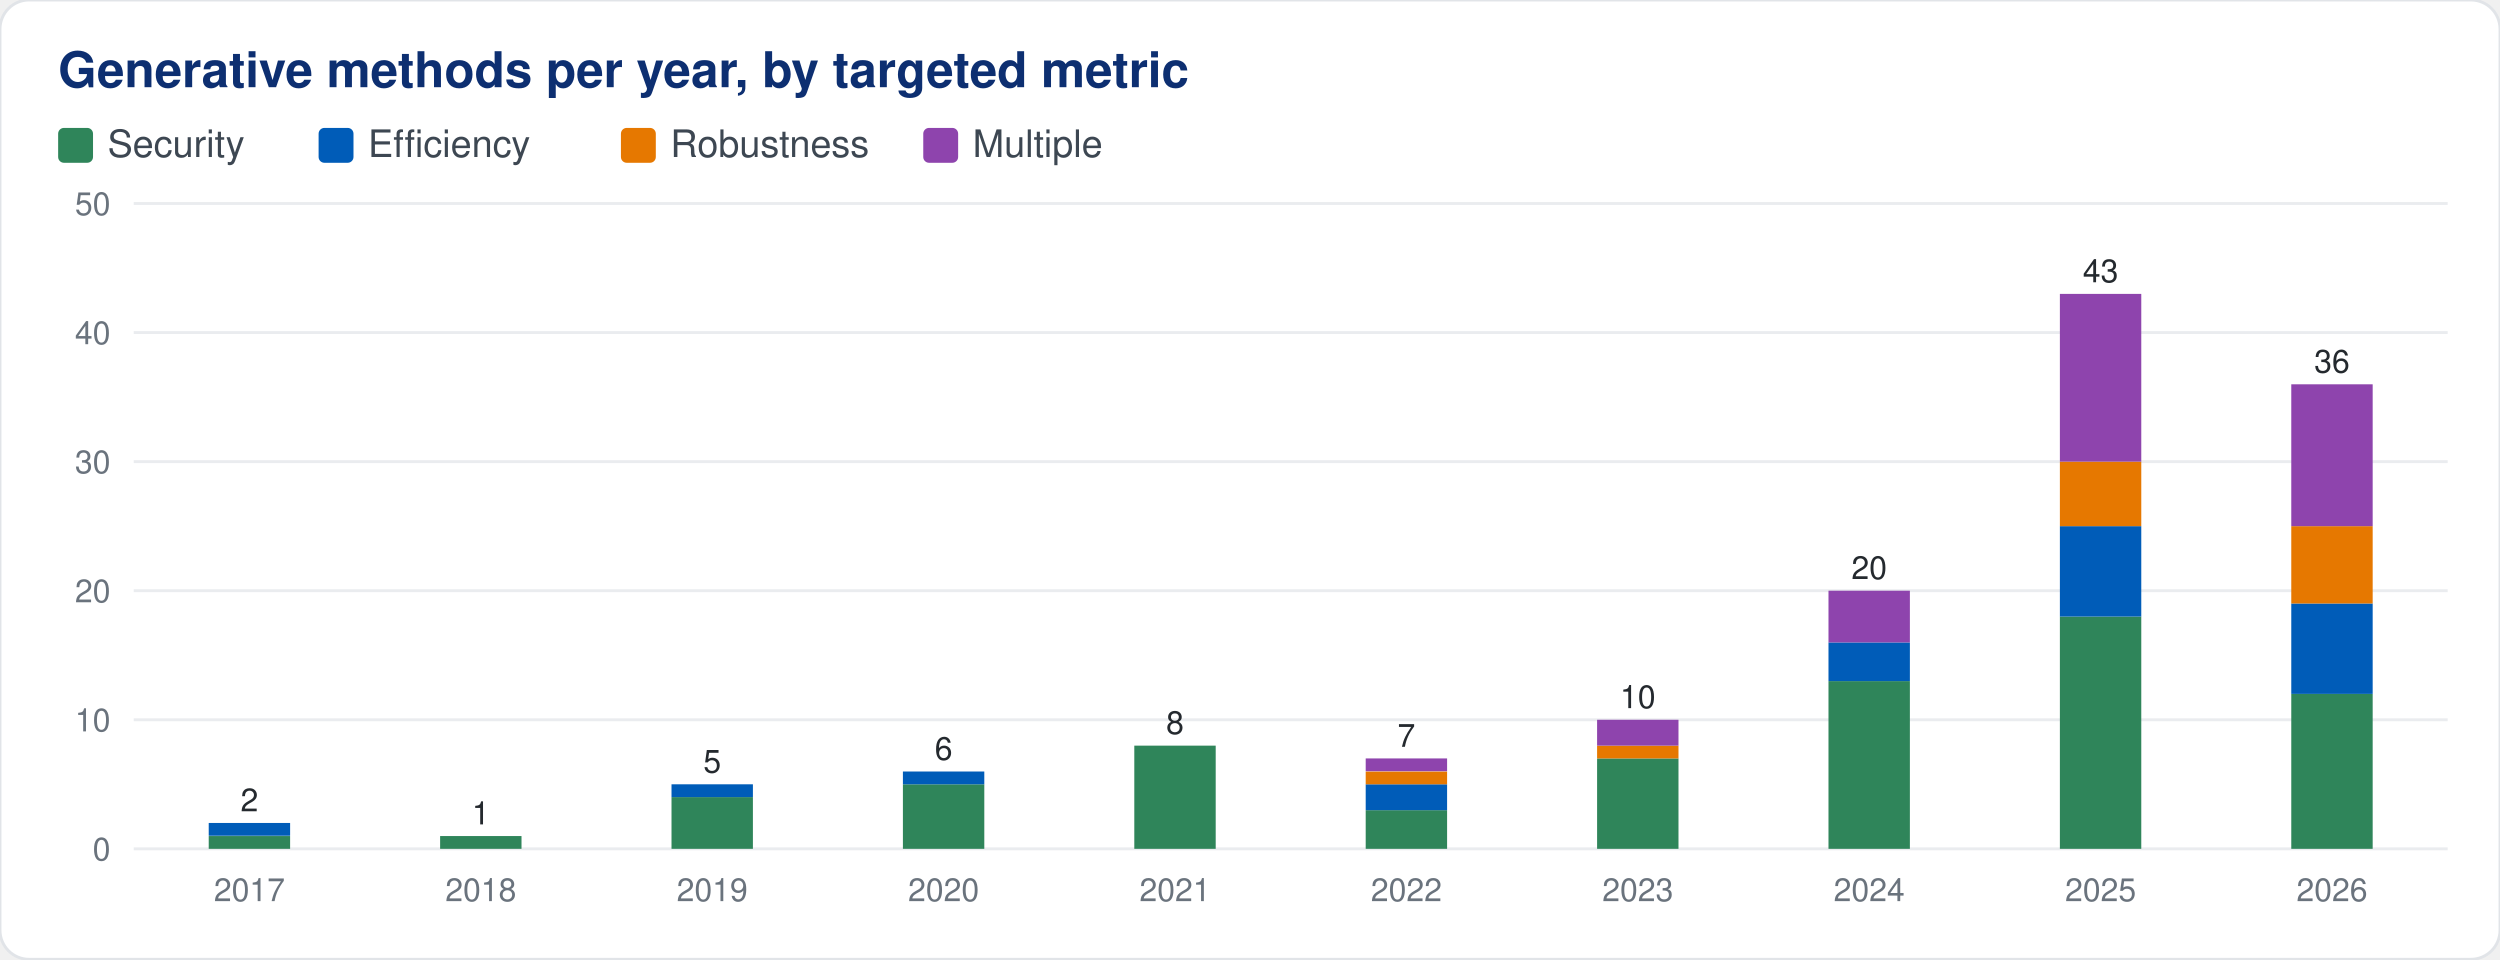
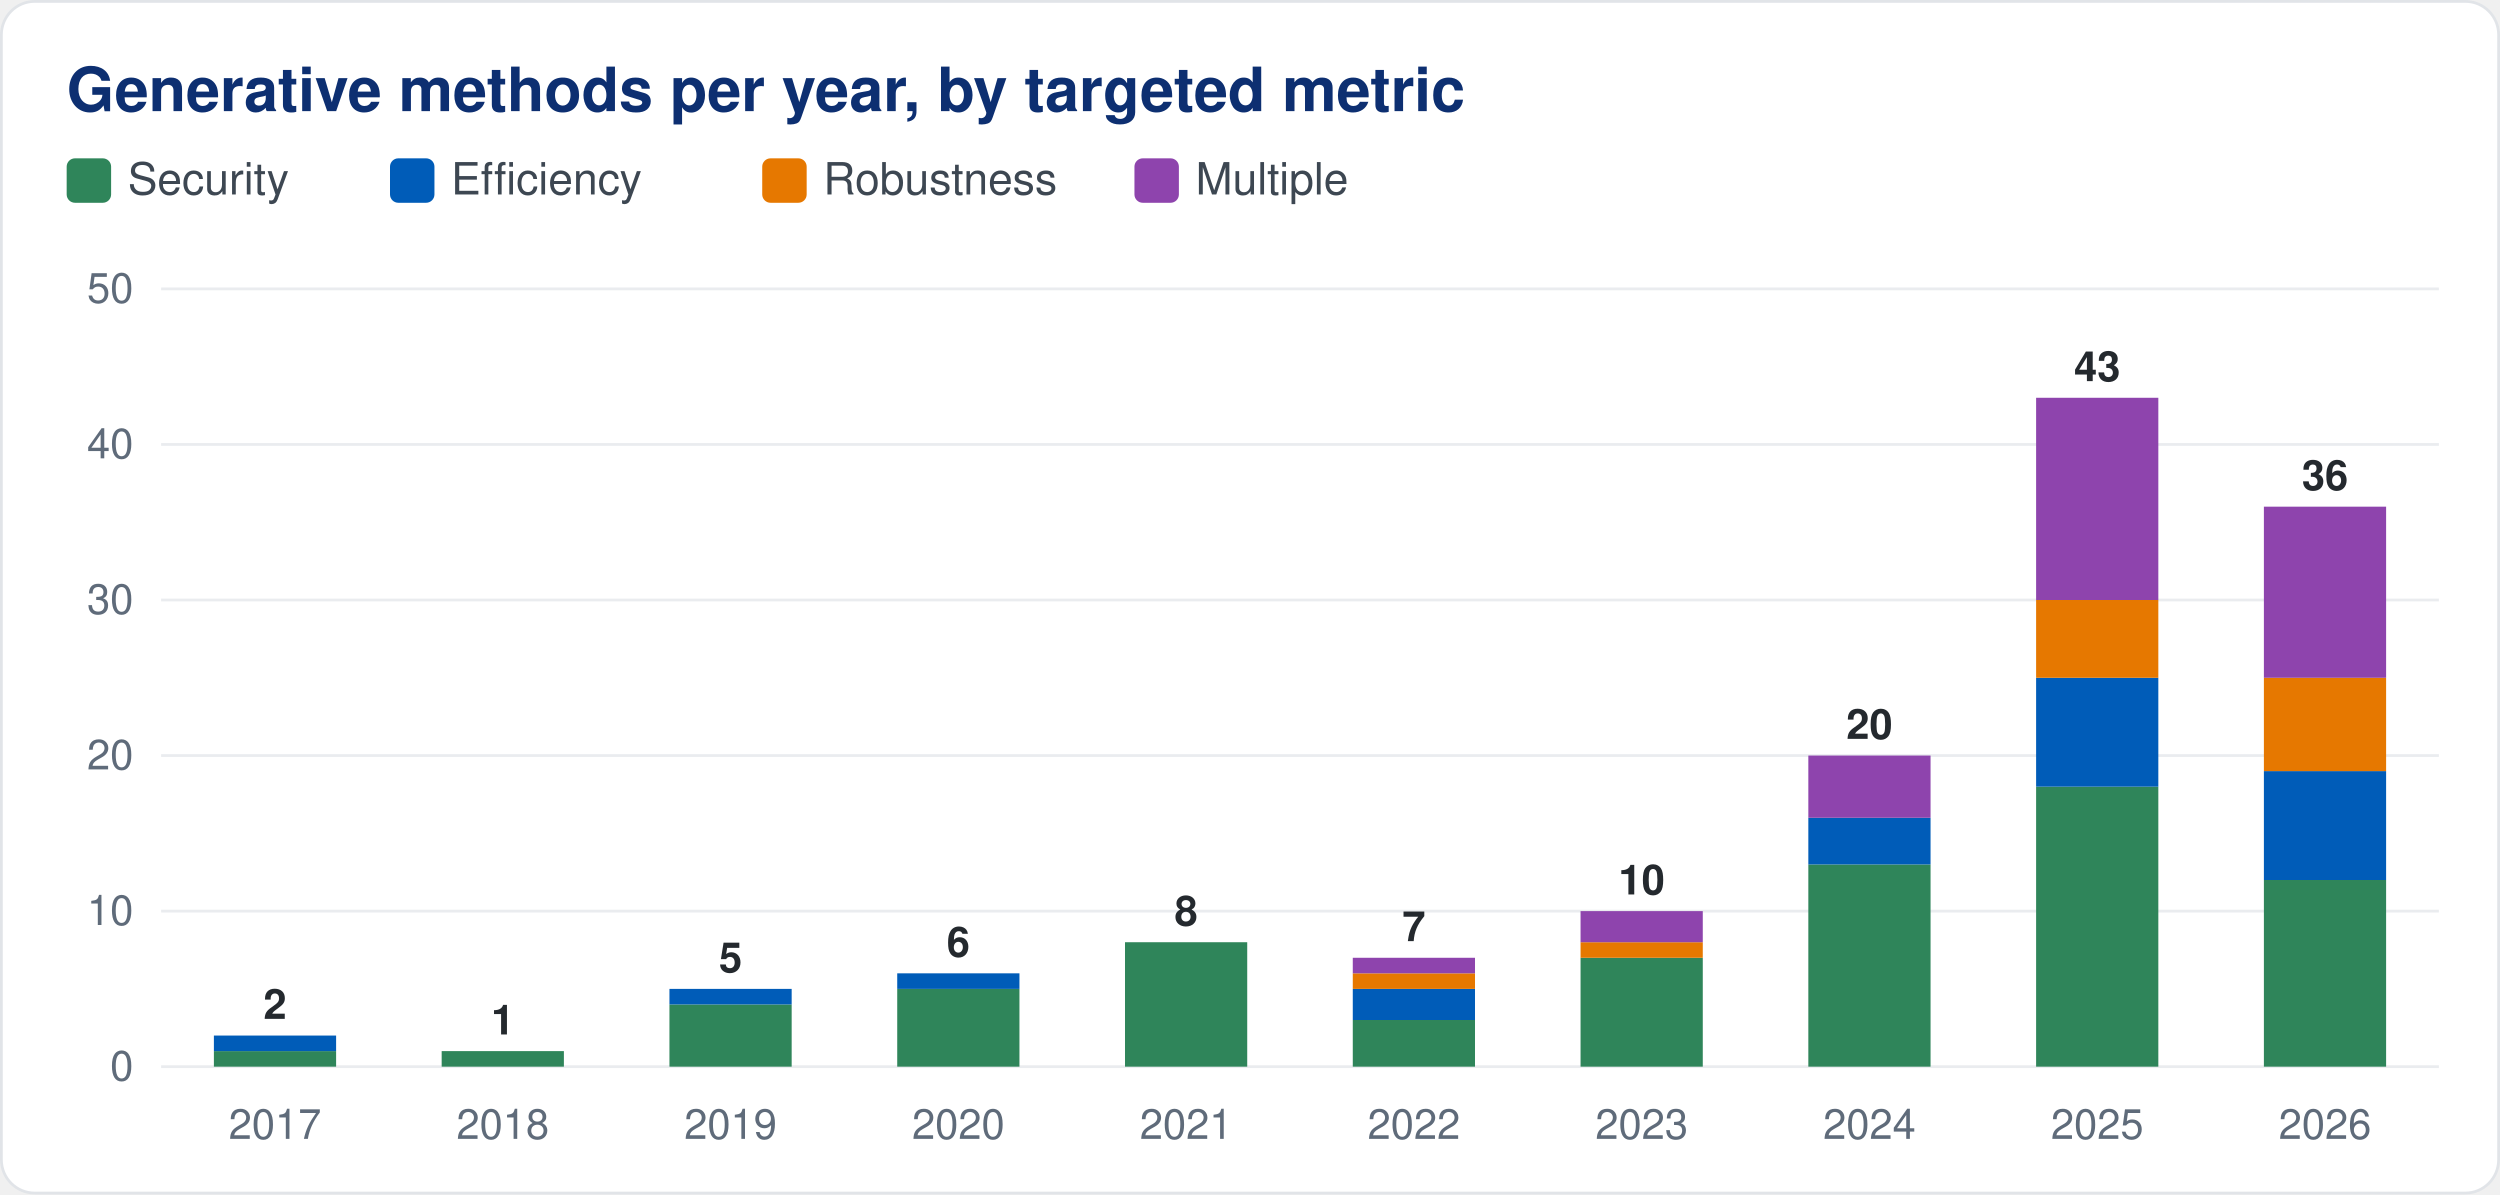
- <svg xmlns="http://www.w3.org/2000/svg" width="860" height="330" viewBox="0 0 860 330" font-family="-apple-system, BlinkMacSystemFont, 'Segoe UI', Helvetica, Arial, sans-serif">
-   <rect width="860" height="330" rx="10" fill="#ffffff" stroke="#e1e4e8" />
-   <text x="20" y="30" font-size="17" font-weight="600" fill="#0D2F71">Generative methods per year, by targeted metric</text>
-   <rect x="20" y="44" width="12" height="12" rx="2" fill="#2F855A" />
-   <text x="37" y="54" font-size="13" fill="#3d4752">Security</text>
-   <rect x="109.6" y="44" width="12" height="12" rx="2" fill="#005CB8" />
-   <text x="126.6" y="54" font-size="13" fill="#3d4752">Efficiency</text>
-   <rect x="213.6" y="44" width="12" height="12" rx="2" fill="#E67800" />
-   <text x="230.6" y="54" font-size="13" fill="#3d4752">Robustness</text>
-   <rect x="317.6" y="44" width="12" height="12" rx="2" fill="#8E44AD" />
-   <text x="334.6" y="54" font-size="13" fill="#3d4752">Multiple</text>
-   <line x1="46" x2="842" y1="292.0" y2="292.0" stroke="#eaecef" />
-   <text x="38" y="296.0" font-size="11" fill="#6a737d" text-anchor="end">0</text>
-   <line x1="46" x2="842" y1="247.6" y2="247.6" stroke="#eaecef" />
-   <text x="38" y="251.6" font-size="11" fill="#6a737d" text-anchor="end">10</text>
-   <line x1="46" x2="842" y1="203.2" y2="203.2" stroke="#eaecef" />
-   <text x="38" y="207.2" font-size="11" fill="#6a737d" text-anchor="end">20</text>
-   <line x1="46" x2="842" y1="158.8" y2="158.8" stroke="#eaecef" />
-   <text x="38" y="162.8" font-size="11" fill="#6a737d" text-anchor="end">30</text>
-   <line x1="46" x2="842" y1="114.4" y2="114.4" stroke="#eaecef" />
-   <text x="38" y="118.4" font-size="11" fill="#6a737d" text-anchor="end">40</text>
-   <line x1="46" x2="842" y1="70.0" y2="70.0" stroke="#eaecef" />
-   <text x="38" y="74.0" font-size="11" fill="#6a737d" text-anchor="end">50</text>
-   <rect x="71.8" y="287.6" width="28.0" height="4.4" fill="#2F855A" />
-   <rect x="71.8" y="283.1" width="28.0" height="4.4" fill="#005CB8" />
-   <text x="85.8" y="279.1" font-size="11" fill="#24292e" text-anchor="middle">2</text>
-   <text x="85.8" y="310" font-size="11" fill="#6a737d" text-anchor="middle">2017</text>
-   <rect x="151.4" y="287.6" width="28.0" height="4.4" fill="#2F855A" />
-   <text x="165.4" y="283.6" font-size="11" fill="#24292e" text-anchor="middle">1</text>
-   <text x="165.4" y="310" font-size="11" fill="#6a737d" text-anchor="middle">2018</text>
-   <rect x="231.0" y="274.2" width="28.0" height="17.8" fill="#2F855A" />
-   <rect x="231.0" y="269.8" width="28.0" height="4.4" fill="#005CB8" />
-   <text x="245.0" y="265.8" font-size="11" fill="#24292e" text-anchor="middle">5</text>
-   <text x="245.0" y="310" font-size="11" fill="#6a737d" text-anchor="middle">2019</text>
-   <rect x="310.6" y="269.8" width="28.0" height="22.2" fill="#2F855A" />
-   <rect x="310.6" y="265.4" width="28.0" height="4.4" fill="#005CB8" />
-   <text x="324.6" y="261.4" font-size="11" fill="#24292e" text-anchor="middle">6</text>
-   <text x="324.6" y="310" font-size="11" fill="#6a737d" text-anchor="middle">2020</text>
-   <rect x="390.2" y="256.5" width="28.0" height="35.5" fill="#2F855A" />
-   <text x="404.2" y="252.5" font-size="11" fill="#24292e" text-anchor="middle">8</text>
-   <text x="404.2" y="310" font-size="11" fill="#6a737d" text-anchor="middle">2021</text>
-   <rect x="469.8" y="278.7" width="28.0" height="13.3" fill="#2F855A" />
-   <rect x="469.8" y="269.8" width="28.0" height="8.9" fill="#005CB8" />
-   <rect x="469.8" y="265.4" width="28.0" height="4.4" fill="#E67800" />
-   <rect x="469.8" y="260.9" width="28.0" height="4.4" fill="#8E44AD" />
-   <text x="483.8" y="256.9" font-size="11" fill="#24292e" text-anchor="middle">7</text>
-   <text x="483.8" y="310" font-size="11" fill="#6a737d" text-anchor="middle">2022</text>
-   <rect x="549.4" y="260.9" width="28.0" height="31.1" fill="#2F855A" />
-   <rect x="549.4" y="256.5" width="28.0" height="4.4" fill="#E67800" />
-   <rect x="549.4" y="247.6" width="28.0" height="8.9" fill="#8E44AD" />
-   <text x="563.4" y="243.6" font-size="11" fill="#24292e" text-anchor="middle">10</text>
-   <text x="563.4" y="310" font-size="11" fill="#6a737d" text-anchor="middle">2023</text>
-   <rect x="629.0" y="234.3" width="28.0" height="57.7" fill="#2F855A" />
-   <rect x="629.0" y="221.0" width="28.0" height="13.3" fill="#005CB8" />
-   <rect x="629.0" y="203.2" width="28.0" height="17.8" fill="#8E44AD" />
-   <text x="643.0" y="199.2" font-size="11" fill="#24292e" text-anchor="middle">20</text>
-   <text x="643.0" y="310" font-size="11" fill="#6a737d" text-anchor="middle">2024</text>
-   <rect x="708.6" y="212.1" width="28.0" height="79.9" fill="#2F855A" />
-   <rect x="708.6" y="181.0" width="28.0" height="31.1" fill="#005CB8" />
-   <rect x="708.6" y="158.8" width="28.0" height="22.2" fill="#E67800" />
-   <rect x="708.6" y="101.1" width="28.0" height="57.7" fill="#8E44AD" />
-   <text x="722.6" y="97.1" font-size="11" fill="#24292e" text-anchor="middle">43</text>
-   <text x="722.6" y="310" font-size="11" fill="#6a737d" text-anchor="middle">2025</text>
-   <rect x="788.2" y="238.7" width="28.0" height="53.3" fill="#2F855A" />
-   <rect x="788.2" y="207.6" width="28.0" height="31.1" fill="#005CB8" />
-   <rect x="788.2" y="181.0" width="28.0" height="26.6" fill="#E67800" />
-   <rect x="788.2" y="132.2" width="28.0" height="48.8" fill="#8E44AD" />
-   <text x="802.2" y="128.2" font-size="11" fill="#24292e" text-anchor="middle">36</text>
-   <text x="802.2" y="310" font-size="11" fill="#6a737d" text-anchor="middle">2026</text>
+ <svg xmlns="http://www.w3.org/2000/svg" width="900" height="430" viewBox="0 0 900 430" font-family="-apple-system, BlinkMacSystemFont, 'Segoe UI', Helvetica, Arial, sans-serif">
+   <rect x="0.5" y="0.5" width="899" height="429" rx="12" fill="#ffffff" stroke="#e1e4e8" />
+   <text x="24" y="40" font-size="22" font-weight="700" fill="#0D2F71">Generative methods per year, by targeted metric</text>
+   <rect x="24" y="57" width="16" height="16" rx="3" fill="#2F855A" />
+   <text x="46" y="70" font-size="16" fill="#3d4752">Security</text>
+   <rect x="140.4" y="57" width="16" height="16" rx="3" fill="#005CB8" />
+   <text x="162.4" y="70" font-size="16" fill="#3d4752">Efficiency</text>
+   <rect x="274.4" y="57" width="16" height="16" rx="3" fill="#E67800" />
+   <text x="296.4" y="70" font-size="16" fill="#3d4752">Robustness</text>
+   <rect x="408.4" y="57" width="16" height="16" rx="3" fill="#8E44AD" />
+   <text x="430.4" y="70" font-size="16" fill="#3d4752">Multiple</text>
+   <line x1="58" x2="878" y1="384.0" y2="384.0" stroke="#eaecef" />
+   <text x="48" y="389.0" font-size="15" fill="#5f6b7a" text-anchor="end">0</text>
+   <line x1="58" x2="878" y1="328.0" y2="328.0" stroke="#eaecef" />
+   <text x="48" y="333.0" font-size="15" fill="#5f6b7a" text-anchor="end">10</text>
+   <line x1="58" x2="878" y1="272.0" y2="272.0" stroke="#eaecef" />
+   <text x="48" y="277.0" font-size="15" fill="#5f6b7a" text-anchor="end">20</text>
+   <line x1="58" x2="878" y1="216.0" y2="216.0" stroke="#eaecef" />
+   <text x="48" y="221.0" font-size="15" fill="#5f6b7a" text-anchor="end">30</text>
+   <line x1="58" x2="878" y1="160.0" y2="160.0" stroke="#eaecef" />
+   <text x="48" y="165.0" font-size="15" fill="#5f6b7a" text-anchor="end">40</text>
+   <line x1="58" x2="878" y1="104.0" y2="104.0" stroke="#eaecef" />
+   <text x="48" y="109.0" font-size="15" fill="#5f6b7a" text-anchor="end">50</text>
+   <rect x="77.0" y="378.4" width="44.0" height="5.6" fill="#2F855A" />
+   <rect x="77.0" y="372.8" width="44.0" height="5.6" fill="#005CB8" />
+   <text x="99.0" y="366.8" font-size="15" font-weight="600" fill="#24292e" text-anchor="middle">2</text>
+   <text x="99.0" y="410" font-size="15" fill="#5f6b7a" text-anchor="middle">2017</text>
+   <rect x="159.0" y="378.4" width="44.0" height="5.6" fill="#2F855A" />
+   <text x="181.0" y="372.4" font-size="15" font-weight="600" fill="#24292e" text-anchor="middle">1</text>
+   <text x="181.0" y="410" font-size="15" fill="#5f6b7a" text-anchor="middle">2018</text>
+   <rect x="241.0" y="361.6" width="44.0" height="22.4" fill="#2F855A" />
+   <rect x="241.0" y="356.0" width="44.0" height="5.6" fill="#005CB8" />
+   <text x="263.0" y="350.0" font-size="15" font-weight="600" fill="#24292e" text-anchor="middle">5</text>
+   <text x="263.0" y="410" font-size="15" fill="#5f6b7a" text-anchor="middle">2019</text>
+   <rect x="323.0" y="356.0" width="44.0" height="28.0" fill="#2F855A" />
+   <rect x="323.0" y="350.4" width="44.0" height="5.6" fill="#005CB8" />
+   <text x="345.0" y="344.4" font-size="15" font-weight="600" fill="#24292e" text-anchor="middle">6</text>
+   <text x="345.0" y="410" font-size="15" fill="#5f6b7a" text-anchor="middle">2020</text>
+   <rect x="405.0" y="339.2" width="44.0" height="44.8" fill="#2F855A" />
+   <text x="427.0" y="333.2" font-size="15" font-weight="600" fill="#24292e" text-anchor="middle">8</text>
+   <text x="427.0" y="410" font-size="15" fill="#5f6b7a" text-anchor="middle">2021</text>
+   <rect x="487.0" y="367.2" width="44.0" height="16.8" fill="#2F855A" />
+   <rect x="487.0" y="356.0" width="44.0" height="11.2" fill="#005CB8" />
+   <rect x="487.0" y="350.4" width="44.0" height="5.6" fill="#E67800" />
+   <rect x="487.0" y="344.8" width="44.0" height="5.6" fill="#8E44AD" />
+   <text x="509.0" y="338.8" font-size="15" font-weight="600" fill="#24292e" text-anchor="middle">7</text>
+   <text x="509.0" y="410" font-size="15" fill="#5f6b7a" text-anchor="middle">2022</text>
+   <rect x="569.0" y="344.8" width="44.0" height="39.2" fill="#2F855A" />
+   <rect x="569.0" y="339.2" width="44.0" height="5.6" fill="#E67800" />
+   <rect x="569.0" y="328.0" width="44.0" height="11.2" fill="#8E44AD" />
+   <text x="591.0" y="322.0" font-size="15" font-weight="600" fill="#24292e" text-anchor="middle">10</text>
+   <text x="591.0" y="410" font-size="15" fill="#5f6b7a" text-anchor="middle">2023</text>
+   <rect x="651.0" y="311.2" width="44.0" height="72.8" fill="#2F855A" />
+   <rect x="651.0" y="294.4" width="44.0" height="16.8" fill="#005CB8" />
+   <rect x="651.0" y="272.0" width="44.0" height="22.4" fill="#8E44AD" />
+   <text x="673.0" y="266.0" font-size="15" font-weight="600" fill="#24292e" text-anchor="middle">20</text>
+   <text x="673.0" y="410" font-size="15" fill="#5f6b7a" text-anchor="middle">2024</text>
+   <rect x="733.0" y="283.2" width="44.0" height="100.8" fill="#2F855A" />
+   <rect x="733.0" y="244.0" width="44.0" height="39.2" fill="#005CB8" />
+   <rect x="733.0" y="216.0" width="44.0" height="28.0" fill="#E67800" />
+   <rect x="733.0" y="143.2" width="44.0" height="72.8" fill="#8E44AD" />
+   <text x="755.0" y="137.2" font-size="15" font-weight="600" fill="#24292e" text-anchor="middle">43</text>
+   <text x="755.0" y="410" font-size="15" fill="#5f6b7a" text-anchor="middle">2025</text>
+   <rect x="815.0" y="316.8" width="44.0" height="67.2" fill="#2F855A" />
+   <rect x="815.0" y="277.6" width="44.0" height="39.2" fill="#005CB8" />
+   <rect x="815.0" y="244.0" width="44.0" height="33.6" fill="#E67800" />
+   <rect x="815.0" y="182.4" width="44.0" height="61.6" fill="#8E44AD" />
+   <text x="837.0" y="176.4" font-size="15" font-weight="600" fill="#24292e" text-anchor="middle">36</text>
+   <text x="837.0" y="410" font-size="15" fill="#5f6b7a" text-anchor="middle">2026</text>
</svg>
